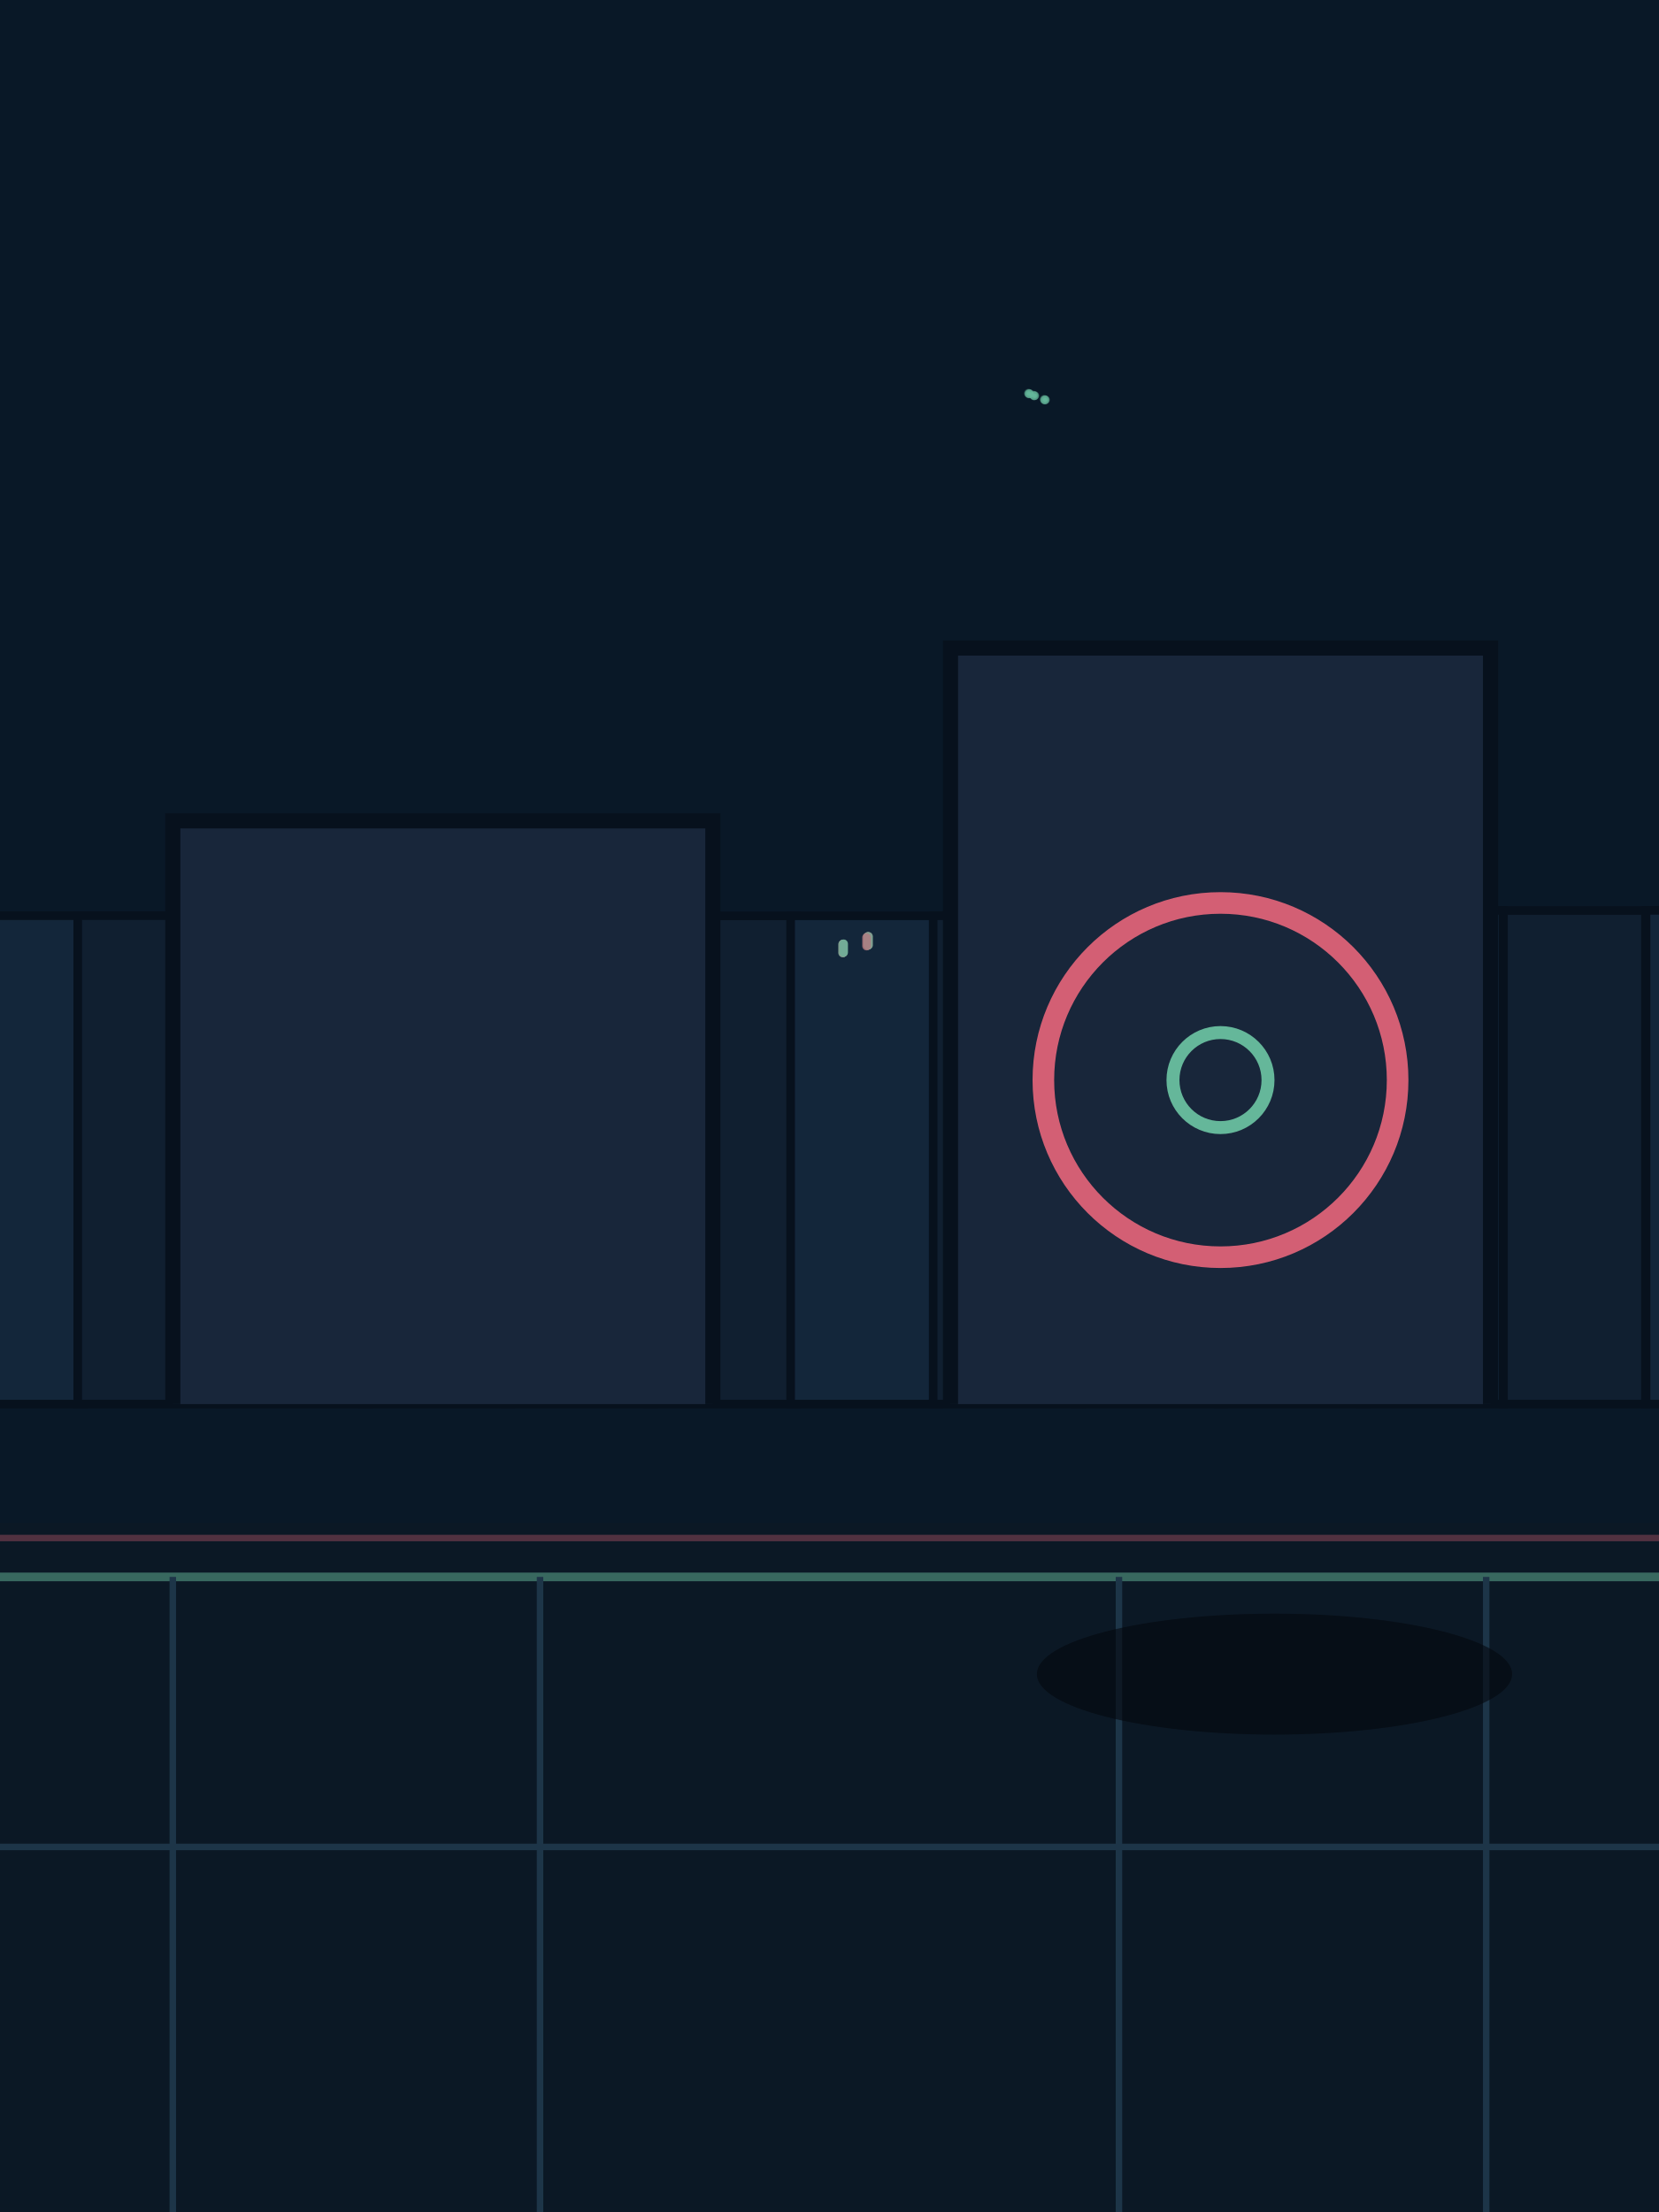
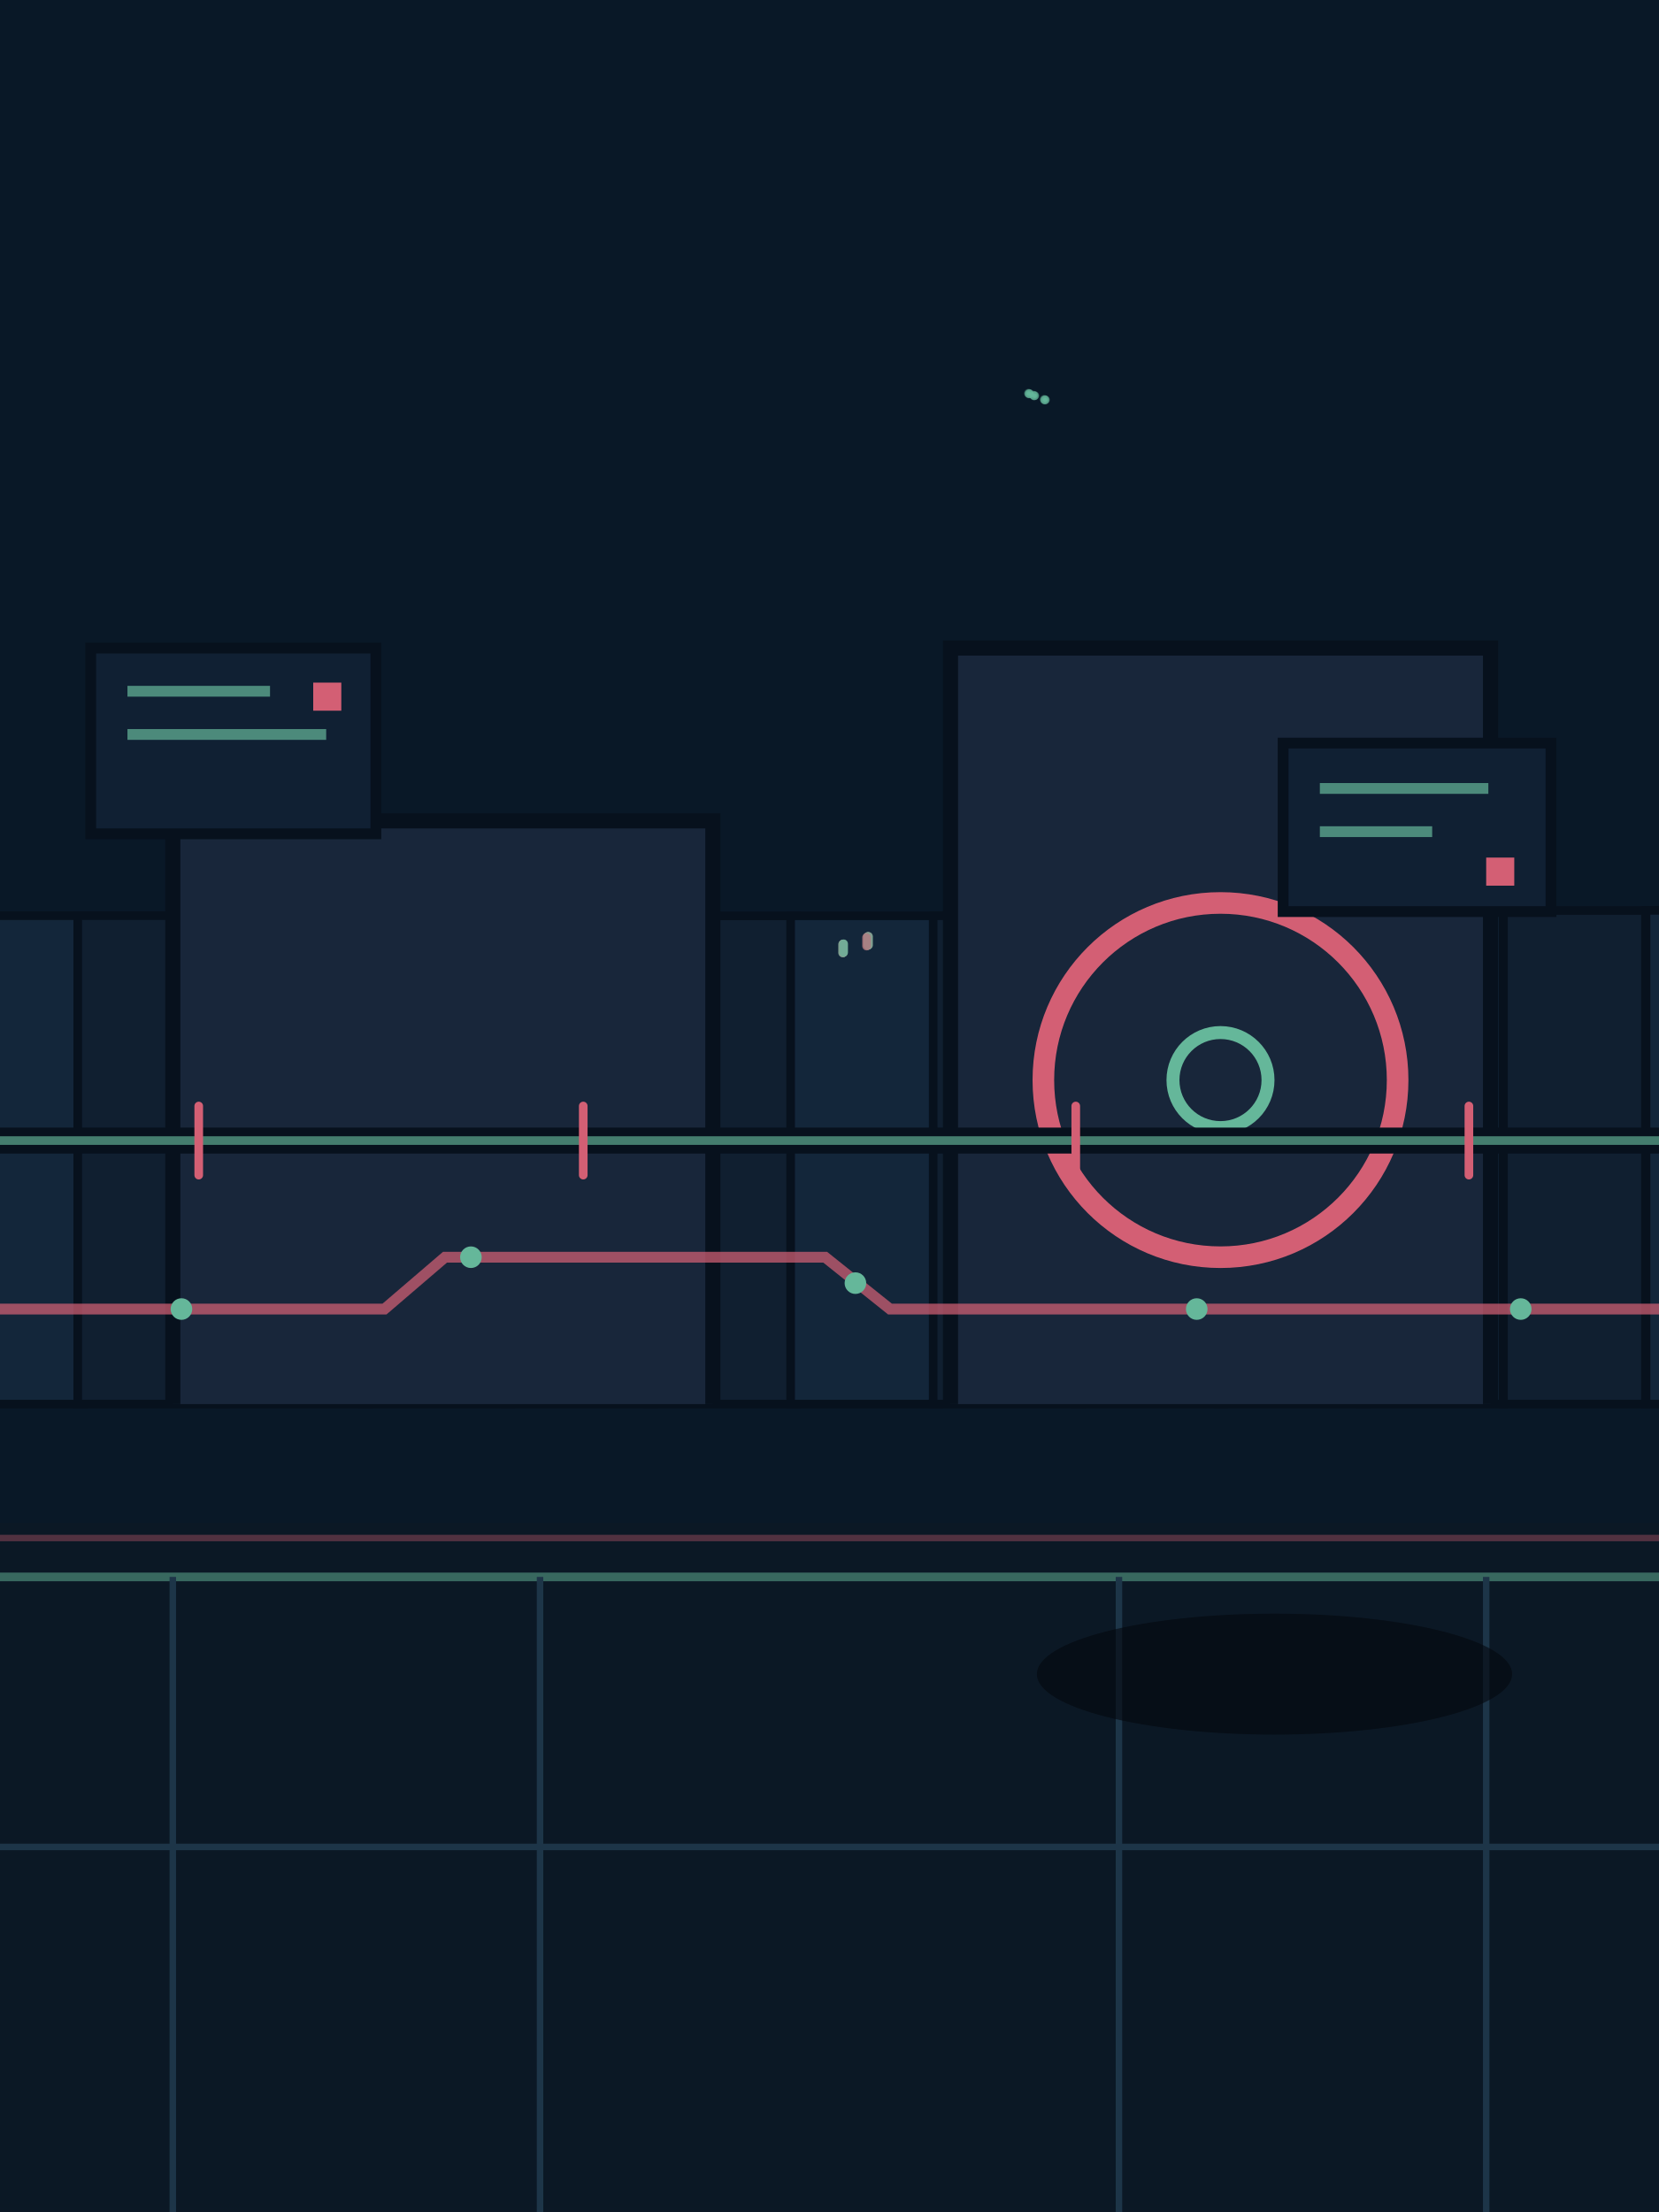
<svg xmlns="http://www.w3.org/2000/svg" width="768" height="1024" viewBox="0 0 768 1024">
  <rect width="768" height="1024" fill="#252636" />
  <rect width="768" height="740" fill="#091827" />
  <circle cx="484.07" cy="185.13" r="1" fill="#65b79a" opacity=".35" />
  <circle cx="483.994" cy="185.1" r="2" fill="#65b79a" opacity=".35" />
  <circle cx="483.917" cy="185.07" r="1" fill="#65b79a" opacity=".35" />
  <circle cx="483.84" cy="185.04" r="2" fill="#65b79a" opacity=".35" />
  <circle cx="483.763" cy="185.25" r="1" fill="#65b79a" opacity=".35" />
  <circle cx="483.686" cy="185.22" r="2" fill="#65b79a" opacity=".35" />
  <circle cx="483.61" cy="185.19" r="1" fill="#65b79a" opacity=".35" />
  <circle cx="483.533" cy="185.16" r="2" fill="#65b79a" opacity=".35" />
  <circle cx="483.456" cy="184.89" r="1" fill="#65b79a" opacity=".35" />
  <circle cx="483.379" cy="184.86" r="2" fill="#65b79a" opacity=".35" />
  <circle cx="476.621" cy="182.22" r="1" fill="#65b79a" opacity=".35" />
  <circle cx="476.698" cy="182.25" r="2" fill="#65b79a" opacity=".35" />
  <circle cx="476.467" cy="182.16" r="1" fill="#65b79a" opacity=".35" />
  <circle cx="476.544" cy="182.19" r="2" fill="#65b79a" opacity=".35" />
  <circle cx="476.314" cy="182.34" r="1" fill="#65b79a" opacity=".35" />
  <circle cx="476.39" cy="182.37" r="2" fill="#65b79a" opacity=".35" />
  <circle cx="476.16" cy="182.28" r="1" fill="#65b79a" opacity=".35" />
  <circle cx="476.237" cy="182.31" r="2" fill="#65b79a" opacity=".35" />
  <circle cx="476.006" cy="181.98" r="1" fill="#65b79a" opacity=".35" />
  <circle cx="476.083" cy="182.01" r="2" fill="#65b79a" opacity=".35" />
  <circle cx="479.002" cy="183.15" r="1" fill="#65b79a" opacity=".35" />
  <circle cx="478.925" cy="183.12" r="2" fill="#65b79a" opacity=".35" />
  <circle cx="479.155" cy="183.21" r="1" fill="#65b79a" opacity=".35" />
  <circle cx="479.078" cy="183.18" r="2" fill="#65b79a" opacity=".35" />
  <circle cx="478.694" cy="183.27" r="1" fill="#65b79a" opacity=".35" />
  <circle cx="478.618" cy="183.24" r="2" fill="#65b79a" opacity=".35" />
  <circle cx="478.848" cy="183.33" r="1" fill="#65b79a" opacity=".35" />
  <circle cx="478.771" cy="183.3" r="2" fill="#65b79a" opacity=".35" />
  <circle cx="478.387" cy="182.91" r="1" fill="#65b79a" opacity=".35" />
  <circle cx="478.31" cy="182.88" r="2" fill="#65b79a" opacity=".35" />
  <path d="M-30 650V423.9L-30,423.9 38.461,423.9V650Z" fill="#13263a" stroke="#07111d" stroke-width="4" />
  <path d="M36 650V423.875L36,423.875 104.466,423.875V650Z" fill="#101f30" stroke="#07111d" stroke-width="4" />
  <path d="M102 650V423.85L102,423.85 170.45,423.85V650Z" fill="#13263a" stroke="#07111d" stroke-width="4" />
  <path d="M168 650V423.825L168,423.825 236.456,423.825V650Z" fill="#101f30" stroke="#07111d" stroke-width="4" />
  <path d="M234 650V424L234,424 302.439,424V650Z" fill="#13263a" stroke="#07111d" stroke-width="4" />
  <path d="M300 650V423.975L300,423.975 368.445,423.975V650Z" fill="#101f30" stroke="#07111d" stroke-width="4" />
  <path d="M366 650V423.95L366,423.95 434.428,423.95V650Z" fill="#13263a" stroke="#07111d" stroke-width="4" />
  <path d="M432 650V423.925L432,423.925 500.433,423.925V650Z" fill="#101f30" stroke="#07111d" stroke-width="4" />
  <path d="M498 650V424.1L498,424.1 566.417,424.1V650Z" fill="#13263a" stroke="#07111d" stroke-width="4" />
  <path d="M564 650V424.075L564,424.075 632.423,424.075V650Z" fill="#101f30" stroke="#07111d" stroke-width="4" />
  <path d="M630 650V421.475L630,421.475 695.739,421.475V650Z" fill="#13263a" stroke="#07111d" stroke-width="4" />
  <path d="M696 650V421.5L696,421.5 761.733,421.5V650Z" fill="#101f30" stroke="#07111d" stroke-width="4" />
  <path d="M762 650V421.425L762,421.425 827.727,421.425V650Z" fill="#13263a" stroke="#07111d" stroke-width="4" />
  <rect x="399.8" y="431.656" width="4" height="8" rx="2" fill="#d35f74" opacity=".55" />
  <rect x="399.728" y="431.692" width="4" height="8" rx="2" fill="#65b79a" opacity=".55" />
  <rect x="399.656" y="431.584" width="4" height="8" rx="2" fill="#65b79a" opacity=".55" />
  <rect x="399.584" y="431.62" width="4" height="8" rx="2" fill="#d35f74" opacity=".55" />
  <rect x="400.088" y="431.512" width="4" height="8" rx="2" fill="#65b79a" opacity=".55" />
  <rect x="400.016" y="431.548" width="4" height="8" rx="2" fill="#65b79a" opacity=".55" />
  <rect x="399.944" y="431.44" width="4" height="8" rx="2" fill="#d35f74" opacity=".55" />
  <rect x="399.872" y="431.476" width="4" height="8" rx="2" fill="#65b79a" opacity=".55" />
  <rect x="399.224" y="431.944" width="4" height="8" rx="2" fill="#65b79a" opacity=".55" />
  <rect x="399.152" y="431.98" width="4" height="8" rx="2" fill="#d35f74" opacity=".55" />
  <rect x="388.064" y="435.148" width="4" height="8" rx="2" fill="#65b79a" opacity=".55" />
  <rect x="388.136" y="435.112" width="4" height="8" rx="2" fill="#65b79a" opacity=".55" />
  <rect x="388.208" y="435.076" width="4" height="8" rx="2" fill="#d35f74" opacity=".55" />
  <rect x="388.28" y="435.04" width="4" height="8" rx="2" fill="#65b79a" opacity=".55" />
  <rect x="388.352" y="435.004" width="4" height="8" rx="2" fill="#65b79a" opacity=".55" />
  <rect x="388.424" y="434.968" width="4" height="8" rx="2" fill="#d35f74" opacity=".55" />
  <rect x="388.496" y="434.932" width="4" height="8" rx="2" fill="#65b79a" opacity=".55" />
  <rect x="388.568" y="434.896" width="4" height="8" rx="2" fill="#65b79a" opacity=".55" />
  <path d="M80 650v-270h250v270M440 650V300h250v350" fill="#18263a" stroke="#07111d" stroke-width="7" />
  <circle cx="565" cy="500" r="82" fill="none" stroke="#d35f74" stroke-width="10" />
  <circle cx="565" cy="500" r="22" fill="none" stroke="#65b79a" stroke-width="6" />
+   <g id="apn-editorial-motifs">
+     <g id="billboard" fill="#102033" stroke="#07111d" stroke-width="5">
+       <path d="M42 300h132v86H42zM594 344h124v78H594z" />
+       <path d="M59 320h66M59 340h92M611 365h78M611 385h52" fill="none" stroke="#65b79a" stroke-width="5" opacity=".7" />
+       <path d="M145 316h13v13h-13zM688 397h13v13h-13z" fill="#d35f74" stroke="none" />
+     </g>
+     <g id="signal-rail" fill="none" stroke-linecap="round">
+       <path d="M0 528H768" stroke="#07111d" stroke-width="12" />
+       <path d="M0 528H768" stroke="#65b79a" stroke-width="4" opacity=".65" />
+       <path d="M92 512v32M270 512v32M498 512v32M680 512v32" stroke="#d35f74" stroke-width="4" />
+     </g>
+     <path id="patchline" d="M0 606h178l28-24h176l30 24h356" fill="none" stroke="#d35f74" stroke-width="5" opacity=".72" />
+     <g id="archive-lights" fill="#65b79a">
+       <circle cx="84" cy="606" r="5" />
+       <circle cx="218" cy="582" r="5" />
+       <circle cx="396" cy="594" r="5" />
+       <circle cx="554" cy="606" r="5" />
+       <circle cx="704" cy="606" r="5" />
+     </g>
+   </g>
  <path d="M0 705H768V1024H0Z" fill="#0b1825" />
  <path d="M0 730H768" stroke="#65b79a" stroke-width="4" opacity=".5" />
  <path d="M0 855H768M80 730V1024M250 730V1024M518 730V1024M688 730V1024" stroke="#1d3548" stroke-width="3" />
  <ellipse cx="590" cy="775" rx="110" ry="28" fill="#03070d" opacity=".6" />
  <path d="M0 712H768" stroke="#d35f74" stroke-width="3" opacity=".35" />
</svg>
